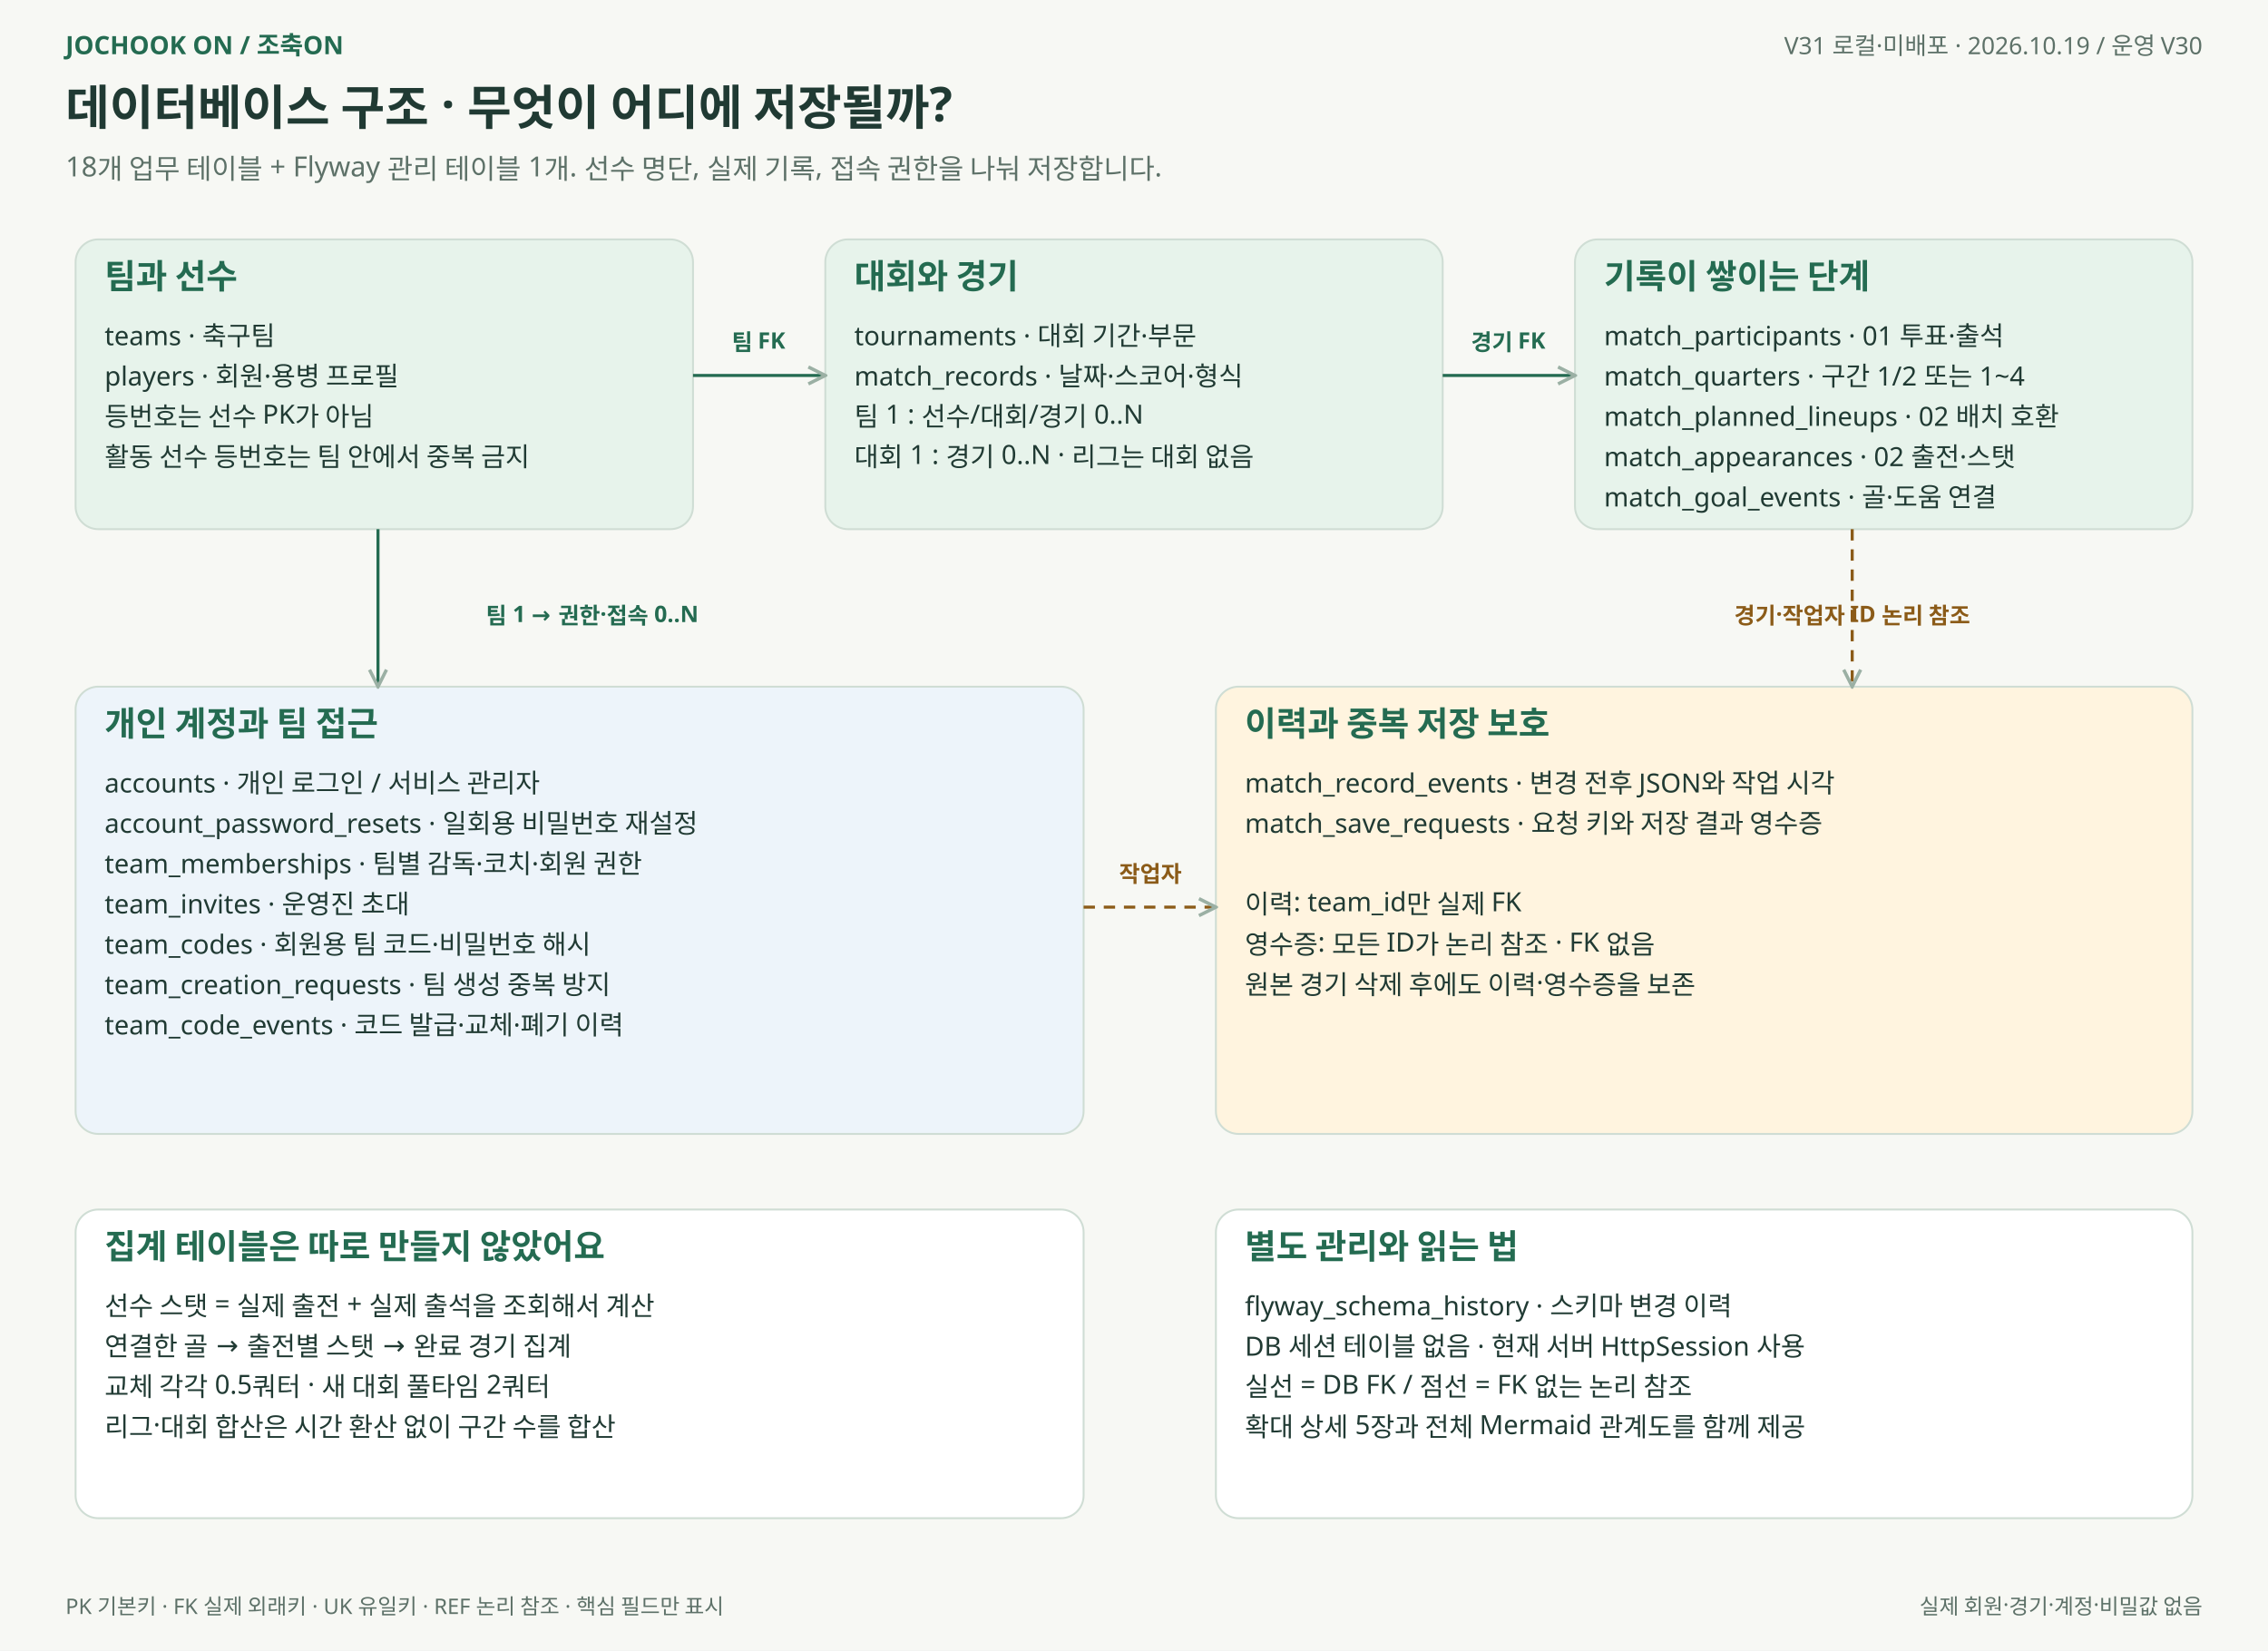
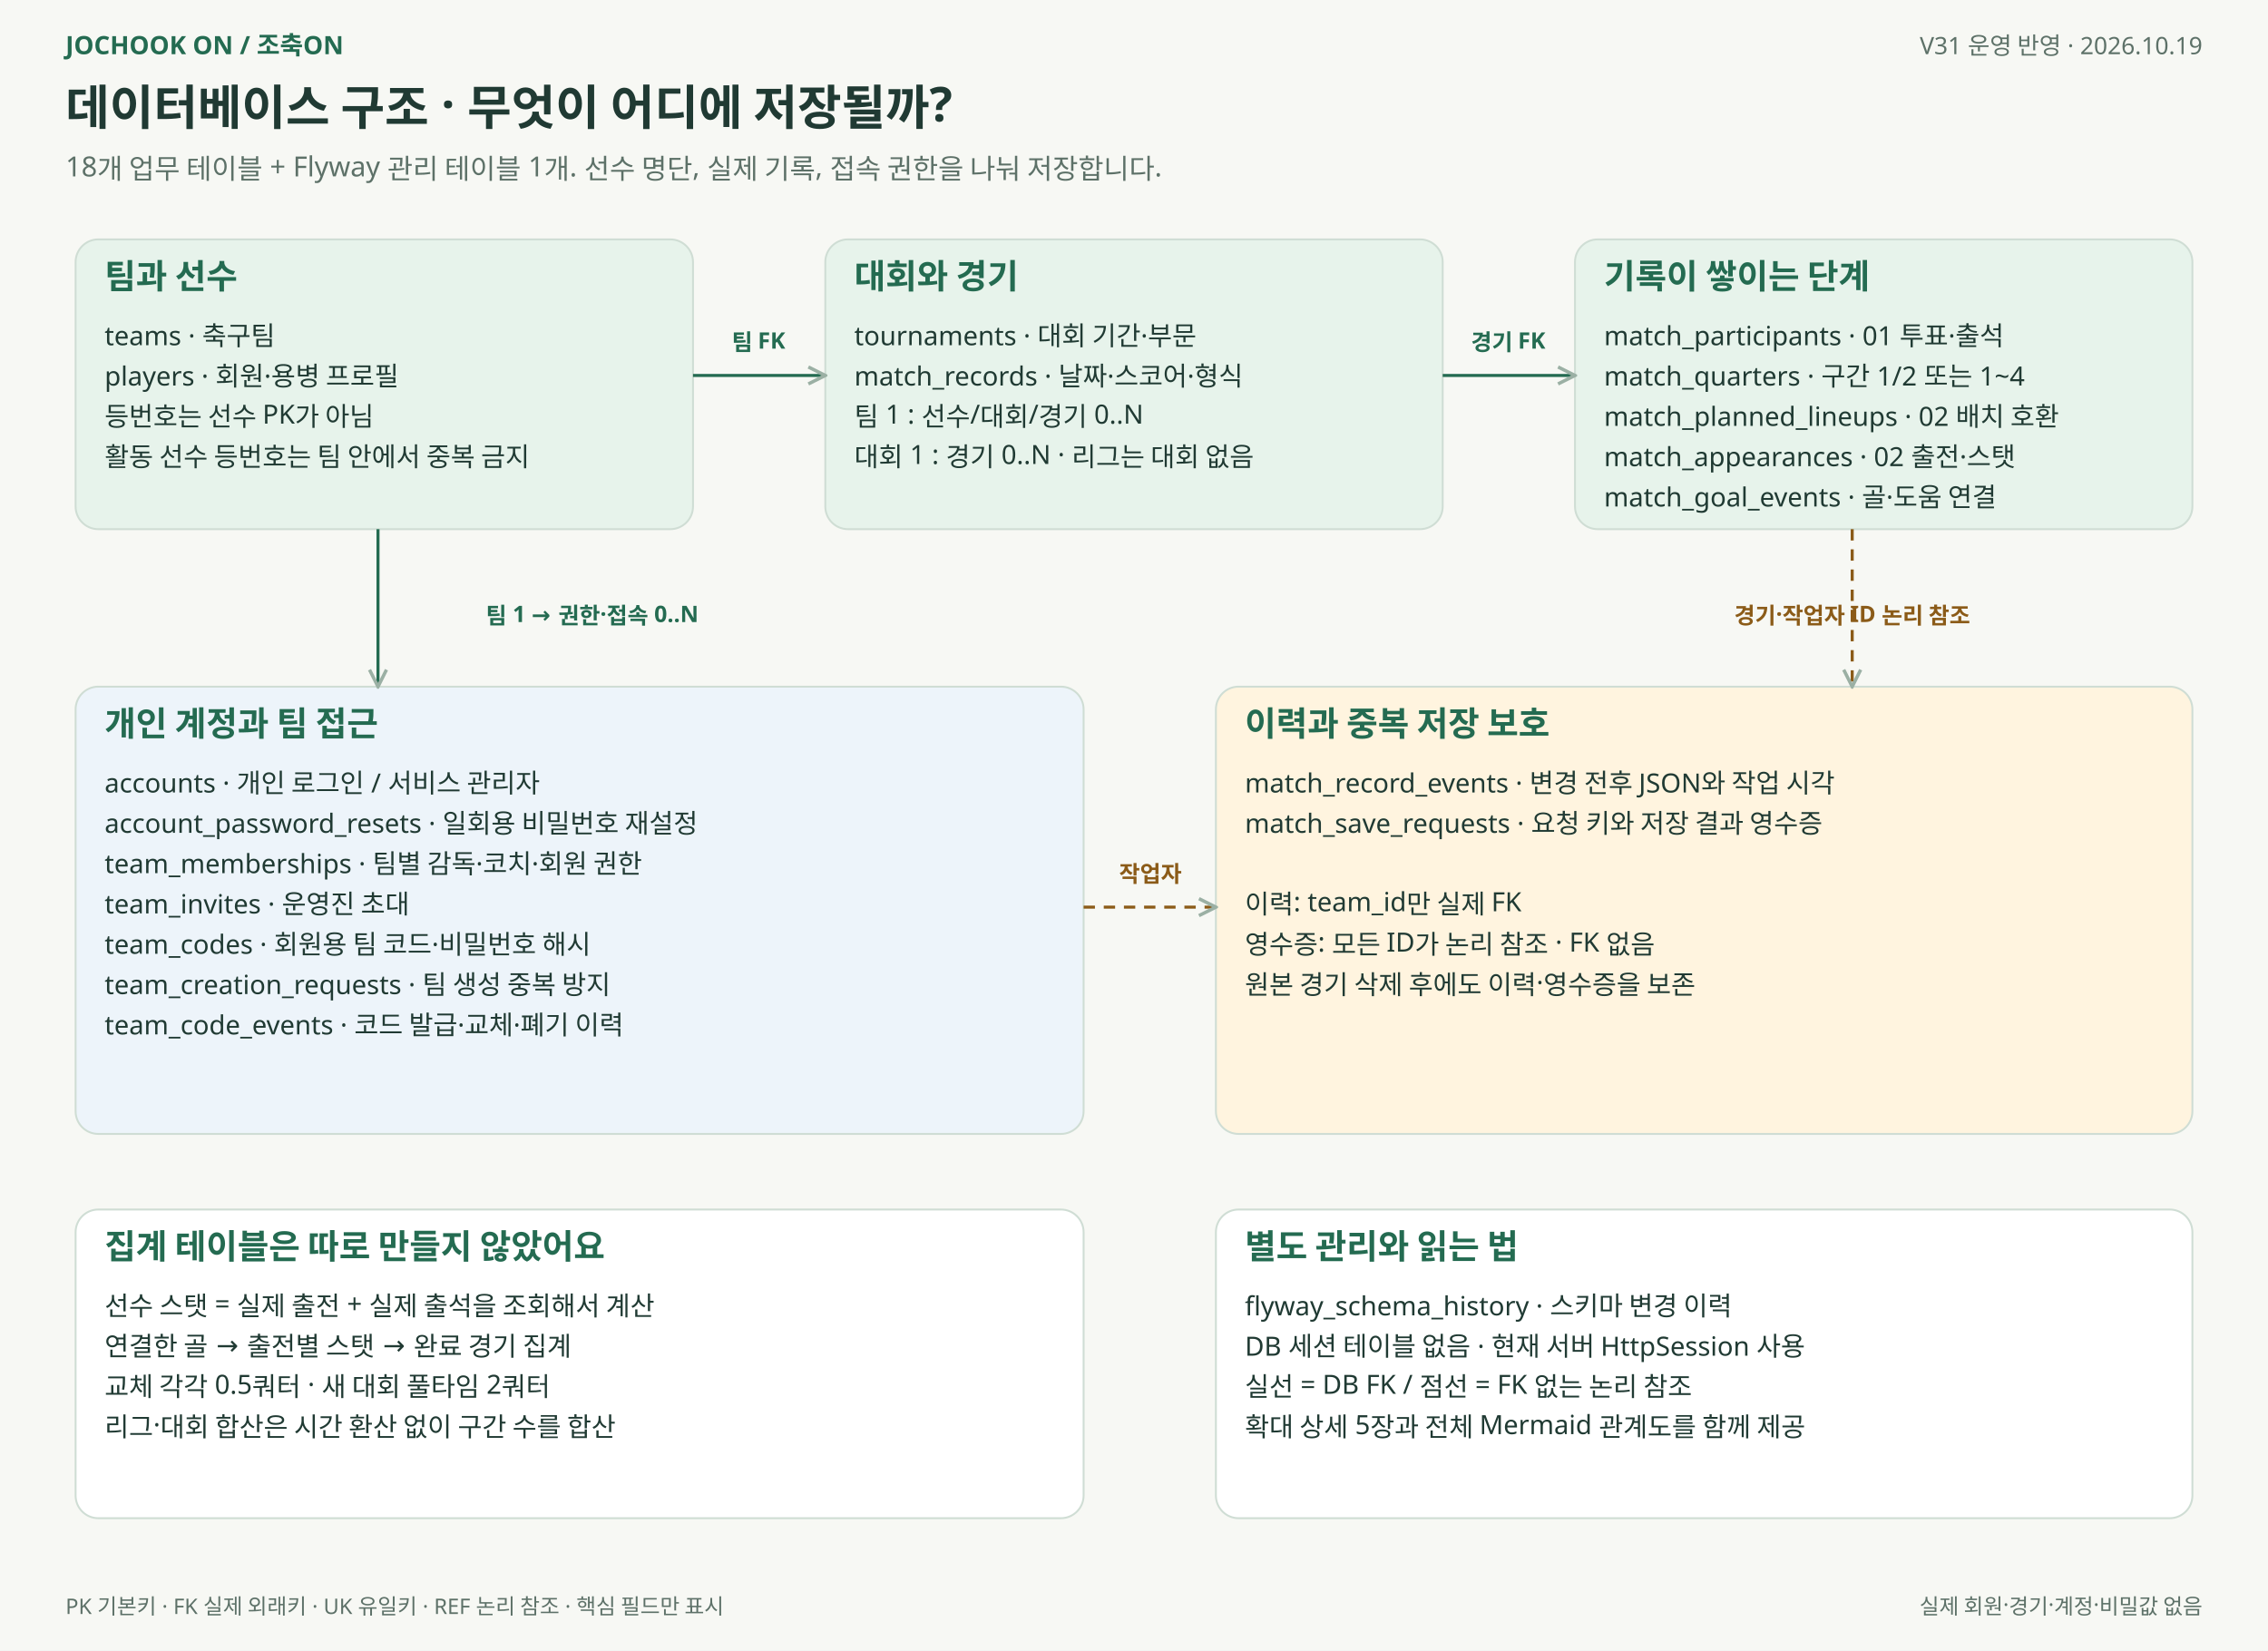
<svg xmlns="http://www.w3.org/2000/svg" width="1800" height="1310" viewBox="0 0 1800 1310" role="img" aria-labelledby="title desc">
  <defs>
    <marker id="arrow" viewBox="0 0 10 10" refX="9" refY="5" markerWidth="7" markerHeight="7" orient="auto">
      <path d="M1 1 L9 5 L1 9" fill="none" stroke="#9bb0a4" stroke-width="1.6" />
    </marker>
  </defs>
  <rect width="1800" height="1310" fill="#f7f8f4" />
  <g font-family="Malgun Gothic, Apple SD Gothic Neo, Noto Sans KR, sans-serif">
    <text x="52" y="43" font-size="20" fill="#246b51" font-weight="700" text-anchor="start">JOCHOOK ON / 조축ON</text>
-     <text x="1748" y="43" font-size="19" fill="#5d7168" font-weight="400" text-anchor="end">V31 로컬·미배포 · 2026.10.19 / 운영 V30</text>
+     <text x="1748" y="43" font-size="19" fill="#5d7168" font-weight="400" text-anchor="end">V31 운영 반영 · 2026.10.19</text>
    <text x="52" y="99" font-size="38" fill="#203a33" font-weight="700" text-anchor="start">데이터베이스 구조 · 무엇이 어디에 저장될까?</text>
    <text x="52" y="140" font-size="22" fill="#5d7168" font-weight="400" text-anchor="start">18개 업무 테이블 + Flyway 관리 테이블 1개. 선수 명단, 실제 기록, 접속 권한을 나눠 저장합니다.</text>
    <rect x="60" y="190" width="490" height="230" rx="18" fill="#e7f3eb" stroke="#cfddd4" stroke-width="1.5" />
    <text x="83" y="229" font-size="27" fill="#246b51" font-weight="700" text-anchor="start">팀과 선수</text>
    <text x="83" y="274" font-size="21" fill="#203a33" font-weight="400" text-anchor="start">teams · 축구팀</text>
    <text x="83" y="306" font-size="21" fill="#203a33" font-weight="400" text-anchor="start">players · 회원·용병 프로필</text>
    <text x="83" y="338" font-size="21" fill="#203a33" font-weight="400" text-anchor="start">등번호는 선수 PK가 아님</text>
    <text x="83" y="370" font-size="21" fill="#203a33" font-weight="400" text-anchor="start">활동 선수 등번호는 팀 안에서 중복 금지</text>
    <rect x="655" y="190" width="490" height="230" rx="18" fill="#e7f3eb" stroke="#cfddd4" stroke-width="1.5" />
    <text x="678" y="229" font-size="27" fill="#246b51" font-weight="700" text-anchor="start">대회와 경기</text>
    <text x="678" y="274" font-size="21" fill="#203a33" font-weight="400" text-anchor="start">tournaments · 대회 기간·부문</text>
    <text x="678" y="306" font-size="21" fill="#203a33" font-weight="400" text-anchor="start">match_records · 날짜·스코어·형식</text>
    <text x="678" y="338" font-size="21" fill="#203a33" font-weight="400" text-anchor="start">팀 1 : 선수/대회/경기 0..N</text>
    <text x="678" y="370" font-size="21" fill="#203a33" font-weight="400" text-anchor="start">대회 1 : 경기 0..N · 리그는 대회 없음</text>
    <rect x="1250" y="190" width="490" height="230" rx="18" fill="#e7f3eb" stroke="#cfddd4" stroke-width="1.5" />
    <text x="1273" y="229" font-size="27" fill="#246b51" font-weight="700" text-anchor="start">기록이 쌓이는 단계</text>
    <text x="1273" y="274" font-size="21" fill="#203a33" font-weight="400" text-anchor="start">match_participants · 01 투표·출석</text>
    <text x="1273" y="306" font-size="21" fill="#203a33" font-weight="400" text-anchor="start">match_quarters · 구간 1/2 또는 1~4</text>
    <text x="1273" y="338" font-size="21" fill="#203a33" font-weight="400" text-anchor="start">match_planned_lineups · 02 배치 호환</text>
    <text x="1273" y="370" font-size="21" fill="#203a33" font-weight="400" text-anchor="start">match_appearances · 02 출전·스탯</text>
    <text x="1273" y="402" font-size="21" fill="#203a33" font-weight="400" text-anchor="start">match_goal_events · 골·도움 연결</text>
    <path d="M 550 298 L 655 298" stroke="#246b51" stroke-width="2.4" fill="none" marker-end="url(#arrow)" />
    <text x="602" y="278" font-size="18" fill="#246b51" font-weight="600" text-anchor="middle">팀 FK</text>
    <path d="M 1145 298 L 1250 298" stroke="#246b51" stroke-width="2.4" fill="none" marker-end="url(#arrow)" />
    <text x="1197" y="278" font-size="18" fill="#246b51" font-weight="600" text-anchor="middle">경기 FK</text>
    <rect x="60" y="545" width="800" height="355" rx="18" fill="#edf4fa" stroke="#cfddd4" stroke-width="1.5" />
    <text x="83" y="584" font-size="27" fill="#246b51" font-weight="700" text-anchor="start">개인 계정과 팀 접근</text>
    <text x="83" y="629" font-size="21" fill="#203a33" font-weight="400" text-anchor="start">accounts · 개인 로그인 / 서비스 관리자</text>
    <text x="83" y="661" font-size="21" fill="#203a33" font-weight="400" text-anchor="start">account_password_resets · 일회용 비밀번호 재설정</text>
    <text x="83" y="693" font-size="21" fill="#203a33" font-weight="400" text-anchor="start">team_memberships · 팀별 감독·코치·회원 권한</text>
    <text x="83" y="725" font-size="21" fill="#203a33" font-weight="400" text-anchor="start">team_invites · 운영진 초대</text>
    <text x="83" y="757" font-size="21" fill="#203a33" font-weight="400" text-anchor="start">team_codes · 회원용 팀 코드·비밀번호 해시</text>
    <text x="83" y="789" font-size="21" fill="#203a33" font-weight="400" text-anchor="start">team_creation_requests · 팀 생성 중복 방지</text>
    <text x="83" y="821" font-size="21" fill="#203a33" font-weight="400" text-anchor="start">team_code_events · 코드 발급·교체·폐기 이력</text>
    <rect x="965" y="545" width="775" height="355" rx="18" fill="#fff4df" stroke="#cfddd4" stroke-width="1.5" />
    <text x="988" y="584" font-size="27" fill="#246b51" font-weight="700" text-anchor="start">이력과 중복 저장 보호</text>
    <text x="988" y="629" font-size="21" fill="#203a33" font-weight="400" text-anchor="start">match_record_events · 변경 전후 JSON와 작업 시각</text>
    <text x="988" y="661" font-size="21" fill="#203a33" font-weight="400" text-anchor="start">match_save_requests · 요청 키와 저장 결과 영수증</text>
    <text x="988" y="693" font-size="21" fill="#203a33" font-weight="400" text-anchor="start" />
    <text x="988" y="725" font-size="21" fill="#203a33" font-weight="400" text-anchor="start">이력: team_id만 실제 FK</text>
    <text x="988" y="757" font-size="21" fill="#203a33" font-weight="400" text-anchor="start">영수증: 모든 ID가 논리 참조 · FK 없음</text>
    <text x="988" y="789" font-size="21" fill="#203a33" font-weight="400" text-anchor="start">원본 경기 삭제 후에도 이력·영수증을 보존</text>
    <path d="M 300 420 L 300 545" stroke="#246b51" stroke-width="2.4" fill="none" marker-end="url(#arrow)" />
    <text x="470" y="495" font-size="18" fill="#246b51" font-weight="600" text-anchor="middle">팀 1 → 권한·접속 0..N</text>
    <path d="M 1470 420 L 1470 545" stroke="#8b5b18" stroke-width="2.4" fill="none" stroke-dasharray="9 7" marker-end="url(#arrow)" />
    <text x="1470" y="495" font-size="18" fill="#8b5b18" font-weight="600" text-anchor="middle">경기·작업자 ID 논리 참조</text>
    <path d="M 860 720 L 965 720" stroke="#8b5b18" stroke-width="2.4" fill="none" stroke-dasharray="9 7" marker-end="url(#arrow)" />
    <text x="913" y="700" font-size="18" fill="#8b5b18" font-weight="600" text-anchor="middle">작업자</text>
    <rect x="60" y="960" width="800" height="245" rx="18" fill="#fff" stroke="#cfddd4" stroke-width="1.5" />
    <text x="83" y="999" font-size="27" fill="#246b51" font-weight="700" text-anchor="start">집계 테이블은 따로 만들지 않았어요</text>
    <text x="83" y="1044" font-size="21" fill="#203a33" font-weight="400" text-anchor="start">선수 스탯 = 실제 출전 + 실제 출석을 조회해서 계산</text>
    <text x="83" y="1076" font-size="21" fill="#203a33" font-weight="400" text-anchor="start">연결한 골 → 출전별 스탯 → 완료 경기 집계</text>
    <text x="83" y="1108" font-size="21" fill="#203a33" font-weight="400" text-anchor="start">교체 각각 0.5쿼터 · 새 대회 풀타임 2쿼터</text>
    <text x="83" y="1140" font-size="21" fill="#203a33" font-weight="400" text-anchor="start">리그·대회 합산은 시간 환산 없이 구간 수를 합산</text>
    <rect x="965" y="960" width="775" height="245" rx="18" fill="#fff" stroke="#cfddd4" stroke-width="1.5" />
    <text x="988" y="999" font-size="27" fill="#246b51" font-weight="700" text-anchor="start">별도 관리와 읽는 법</text>
    <text x="988" y="1044" font-size="21" fill="#203a33" font-weight="400" text-anchor="start">flyway_schema_history · 스키마 변경 이력</text>
    <text x="988" y="1076" font-size="21" fill="#203a33" font-weight="400" text-anchor="start">DB 세션 테이블 없음 · 현재 서버 HttpSession 사용</text>
    <text x="988" y="1108" font-size="21" fill="#203a33" font-weight="400" text-anchor="start">실선 = DB FK / 점선 = FK 없는 논리 참조</text>
    <text x="988" y="1140" font-size="21" fill="#203a33" font-weight="400" text-anchor="start">확대 상세 5장과 전체 Mermaid 관계도를 함께 제공</text>
    <text x="52" y="1281" font-size="17" fill="#5d7168" font-weight="400" text-anchor="start">PK 기본키 · FK 실제 외래키 · UK 유일키 · REF 논리 참조 · 핵심 필드만 표시</text>
    <text x="1748" y="1281" font-size="17" fill="#5d7168" font-weight="400" text-anchor="end">실제 회원·경기·계정·비밀값 없음</text>
  </g>
</svg>
